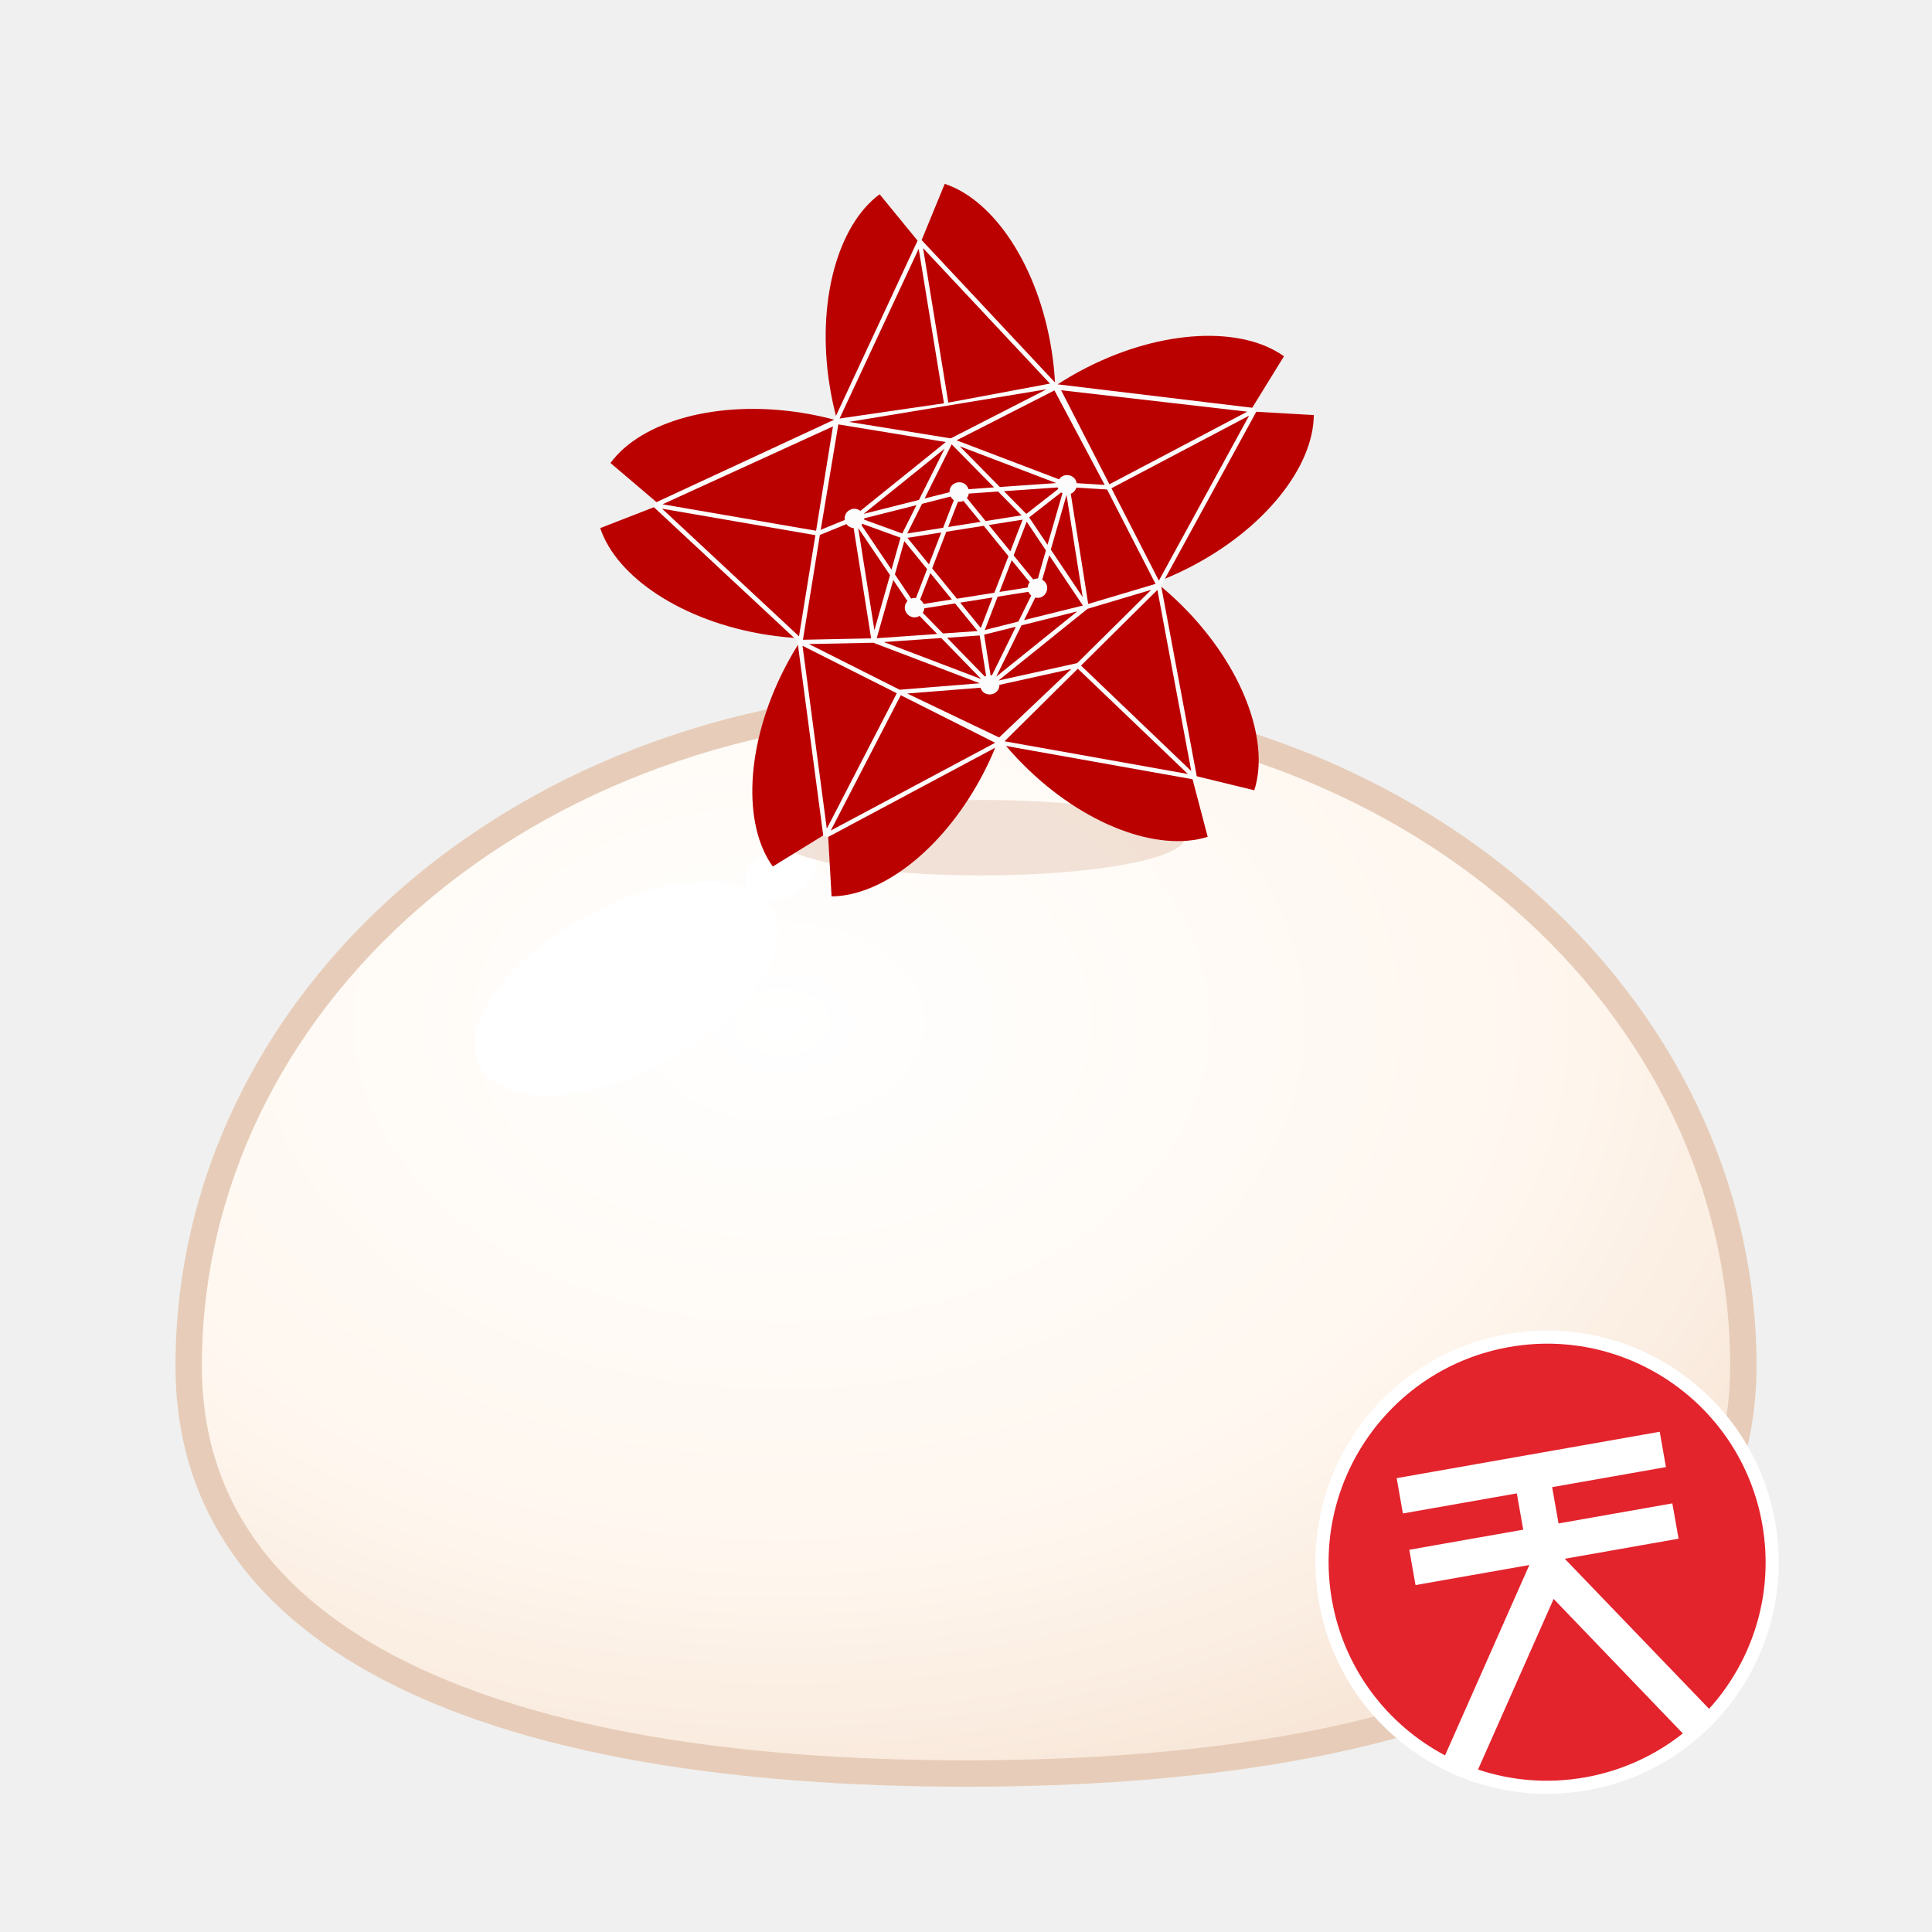
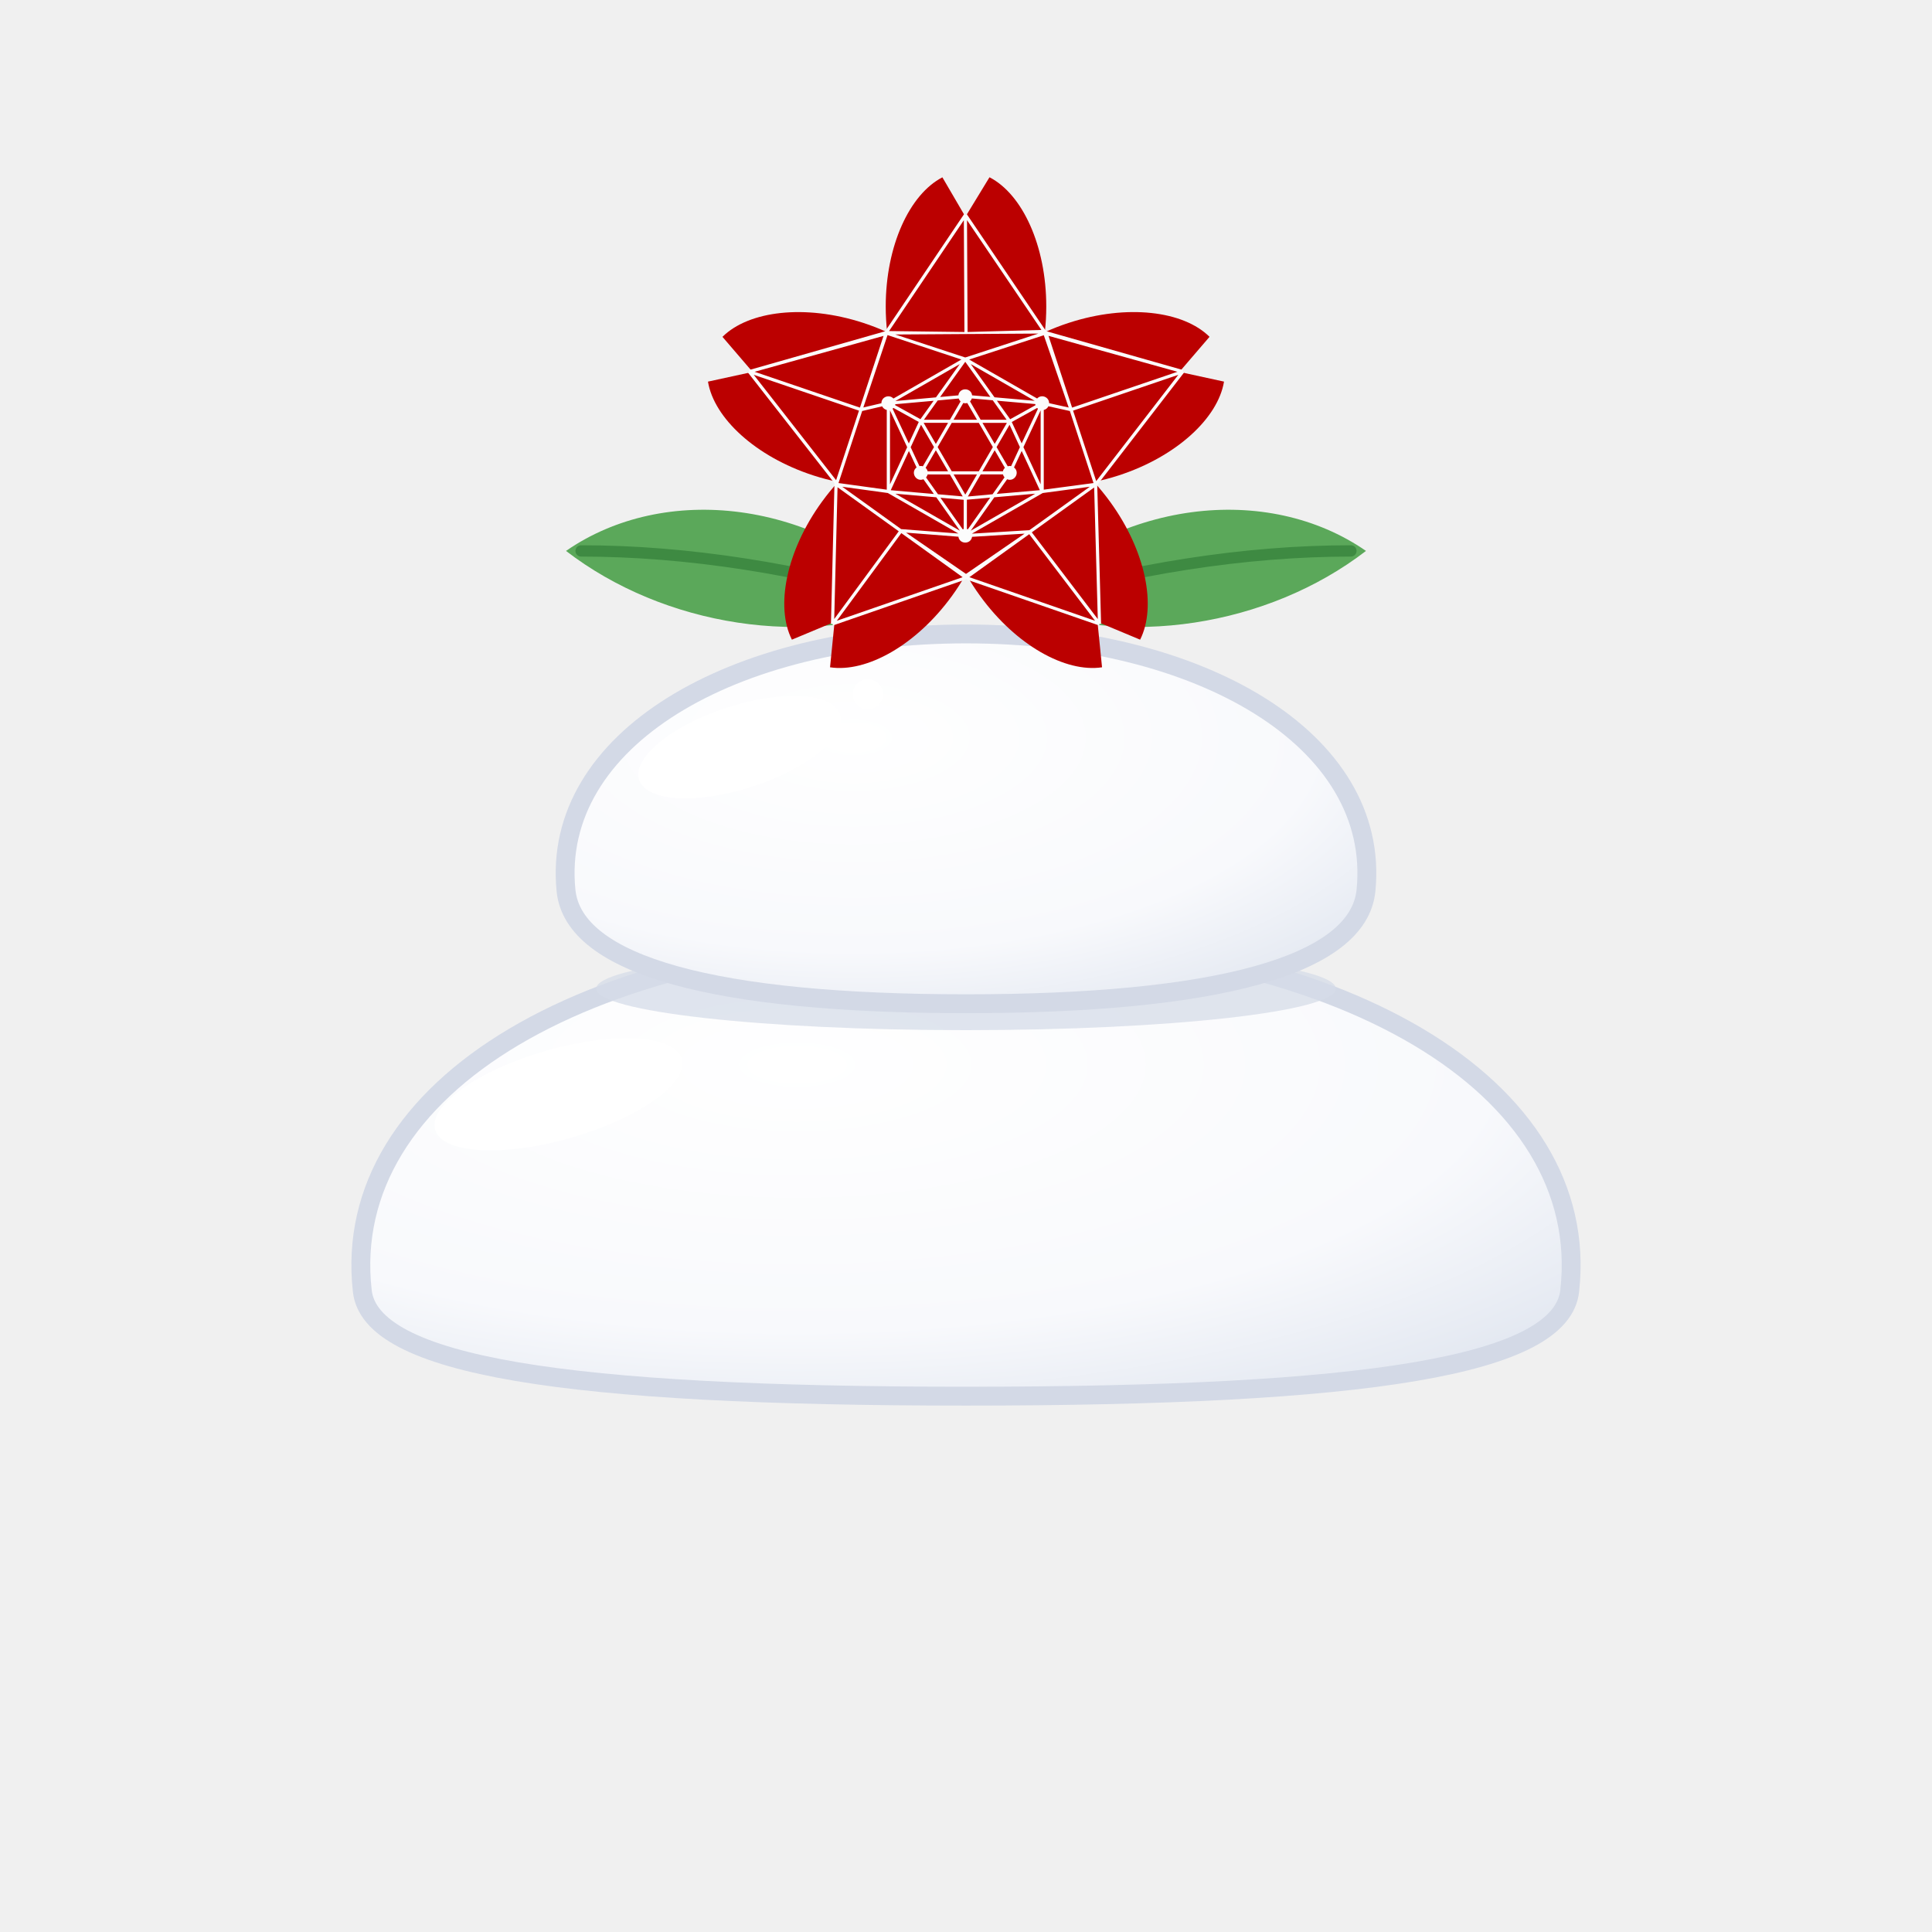
<svg xmlns="http://www.w3.org/2000/svg" width="512" height="512" viewBox="0 0 512 512" role="img" aria-label="Mochi mascot">
  <defs>
-     <radialGradient id="sbody" cx="0.38" cy="0.30" r="0.80">
+     <radialGradient id="srice" cx="0.36" cy="0.28" r="0.85">
      <stop offset="0" stop-color="#FFFFFF" />
-       <stop offset="0.62" stop-color="#FFF7EF" />
-       <stop offset="1" stop-color="#F6E3D3" />
+       <stop offset="0.68" stop-color="#F8F9FC" />
+       <stop offset="1" stop-color="#E3E8F1" />
    </radialGradient>
+     <linearGradient id="swood" x1="0" y1="0" x2="0" y2="1">
+       <stop offset="0" stop-color="#EDCB8E" />
+       <stop offset="1" stop-color="#DDB06C" />
+     </linearGradient>
  </defs>
-   <path d="M256 186C374 186 462 266 462 362C462 436 380 470 256 470C132 470 50 436 50 362C50 266 138 186 256 186Z" fill="url(#sbody)" stroke="#E7CDB9" stroke-width="7" />
-   <ellipse cx="166" cy="262" rx="44" ry="22" transform="rotate(-28 166 262)" fill="#FFFFFF" opacity="0.95" />
-   <ellipse cx="207" cy="231" rx="10" ry="7" transform="rotate(-28 207 231)" fill="#FFFFFF" opacity="0.95" />
-   <ellipse cx="260" cy="222" rx="54" ry="10" fill="#E2C2AC" opacity="0.45" />
-   <g transform="rotate(-9 256 140) translate(148.48 32.48) scale(0.42)">
+   <path d="M96 342C90 288 156 248 256 248C356 248 422 288 416 342C414 362 362 370 256 370C150 370 98 362 96 342Z" fill="url(#srice)" stroke="#D3D9E6" stroke-width="5" />
+   <ellipse cx="148" cy="290" rx="34" ry="12" transform="rotate(-16 148 290)" fill="#FFFFFF" opacity="0.95" />
+   <ellipse cx="256" cy="262" rx="98" ry="11" fill="#D6DCE8" opacity="0.75" />
+   <path d="M150 236C146 196 194 168 256 168C318 168 366 196 362 236C360 256 322 266 256 266C190 266 152 256 150 236Z" fill="url(#srice)" stroke="#D3D9E6" stroke-width="5" />
+   <ellipse cx="196" cy="198" rx="28" ry="11" transform="rotate(-18 196 198)" fill="#FFFFFF" opacity="0.95" />
+   <circle cx="230" cy="184" r="4" fill="#FFFFFF" />
+   <path d="M244 160C216 132 176 128 150 146C176 166 214 172 244 160Z" fill="#5BA85A" />
+   <path d="M244 160Q196 146 154 146" fill="none" stroke="#3E8A42" stroke-width="3" stroke-linecap="round" />
+   <path d="M268 160C296 132 336 128 362 146C336 166 298 172 268 160Z" fill="#5BA85A" />
+   <path d="M268 160Q316 146 358 146" fill="none" stroke="#3E8A42" stroke-width="3" stroke-linecap="round" />
+   <g transform="translate(179.20 35.20) scale(0.3)">
    <path d="m483.93 219.77-39.424-8.578 26.619-30.991c-23.18-22.996-72.96-29.03-124.11-12.406a198.446 198.446 0 0 0-21.393 8.316 196.675 196.675 0 0 0 1.282-22.685c0-53.773-21.12-99.24-50.159-114.17l-21.257 34.897-20.343-34.838c-28.99 15-50.052 60.428-50.052 114.12 0 7.578.418 15.156 1.273 22.685a199.22 199.22 0 0 0-21.383-8.316c-51.15-16.613-100.91-10.59-124.11 12.416l26.59 30.99-39.395 8.57c5.295 32.195 41.998 66.265 93.1 82.87a199.294 199.294 0 0 0 21.83 5.75 201.54 201.54 0 0 0-14.253 17.488c-31.623 43.494-41.26 92.682-26.542 121.83l37.714-15.73-4.022 40.144c32.254 4.896 76.02-19.488 107.62-62.915a198.878 198.878 0 0 0 12.513-19.488 197.189 197.189 0 0 0 12.532 19.488c31.574 43.455 75.321 67.772 107.61 62.915l-4.032-40.143 37.675 15.738c14.71-29.145 5.091-78.342-26.55-121.85A199.8 199.8 0 0 0 369 308.4a199.698 199.698 0 0 0 21.85-5.761c51.071-16.593 87.775-50.664 93.07-82.86z" fill="#BB0000" />
    <path d="m371.94 311.33.237-.167-.099-.265 76.526-99.104-1.115-.853.375-1.344-120.57-34.272-1.014-1.18h-.277l-69.347-102.34-1.164.784-1.174-.784-69.63 103.33h-.267l-.088.245-120.18 34.236.355 1.343-1.105.854 76.417 97.74-3.119 124.27h1.382l.473 1.314 117.23-40.626.227.157.227-.157 117.23 40.626.454-1.314h1.411zm-60.046 39.743v-.059l-50.672 3.06 62.533-35.869 41.613-5.57zm-113.07-.932-52.132-37.488 40.261 5.532 62.356 35.771-50.484-3.884zm-34.538-104.4 17.644-4.13a6.181 6.181 0 0 0 4.075 3.189v70.444l-42.63-5.866zm155.69-68.409-64.471 21.074-.158-.098-.158.098-61.674-20.26zm-128.08 65.692 22.381 12.388-8.783 18.98-14.338-30.7c.263-.205.51-.428.74-.668zm63.431-4.09c.602 0 1.2-.089 1.776-.265l8.605 14.771h-20.713l8.615-14.77c.564.158 1.15.234 1.737.225zm11.98 17.282 12.404 21.382-12.404 21.382h-23.92l-12.434-21.382 12.434-21.382zm3.237 0h21.58l-10.775 18.538zm18.068 42.764h-18.068l10.786-18.577 9.029 15.536a6.024 6.024 0 0 0-1.747 2.972zm-22.894 2.786-10.342 17.822-10.322-17.822zm-43.616-2.786a6.103 6.103 0 0 0-1.777-3.04l9.03-15.537 10.796 18.577zm7.253-24.148-10.776-18.655h21.58zm-13.075-16.949 11.447 19.734-9.819 16.93a6.075 6.075 0 0 0-3.03-.138l-7.746-16.674zm-3.938 37.703c-5.59 4.348-.514 13.086 6.07 10.446l9.196 13.006-38.09-3.335 16.035-34.643zm8.368 8.837a6.147 6.147 0 0 0 1.392-2.658h19.667l11.319 19.43-21.838-1.912zm33.245 19.744v25.796a6.702 6.702 0 0 0-.858.265L233.4 322.362zm3.69 26.061a6.305 6.305 0 0 0-.858-.264V324.09l20.575-1.805zm0-28.954 11.339-19.519h19.667a5.972 5.972 0 0 0 1.372 2.59l-10.56 14.938zm34.687-15.242c6.583 2.64 11.66-6.098 6.069-10.446l6.789-14.536 16.035 34.633-38.09 3.276zm3.533-11.623a6.074 6.074 0 0 0-3.02.138l-9.829-16.93 11.457-19.733 9.148 19.774zm.562-38.959 22.381-12.388c.233.247.484.476.75.687l-14.387 30.592zm20.762-15.85c.04.344.099.677.197 1l-22.38 12.409-11.704-16.39zm-25.33 13.83h-22.924l-9.384-16.203a6.106 6.106 0 0 0 1.618-2.57l18.473 1.61zm-30.453-21.529c-.91-7.08-11.227-7.08-12.138 0l-16.124 1.452 22.203-31.073 22.163 30.994zm-11.842 2.806c.316.98.878 1.863 1.628 2.57l-9.394 16.163h-22.953l12.157-17.017zm-33.808 18.253-22.38-12.408c.077-.263.133-.532.167-.805l33.867-3.04zm-26.9-7.769 15.177 32.505-15.177 32.82zm40.903 76.77 20.841 29.504-56.987-32.662zm51.264 0 36.117-3.168-56.958 32.672zm25.716-44.304 15.197-32.495v65.284zm-25.558-44.039-20.969-29.327 56.494 32.436zm-51.708.07-35.86 3.236 56.86-32.613zm95.226 81.536V244.82a6.111 6.111 0 0 0 4.105-3.276l18.946 4.208 20.89 63.627zm4.727-76.417c-.02-5.514-6.82-8.157-10.598-4.12l-60.037-34.426 65.934-21.458 21.989 63.85zm-72.036-62.872-.494-98.77 65.716 96.96zm-2.793 0-66.56-.82 66.067-97.96zm-2.664 24.325-60.037 34.457c-3.79-4.075-10.641-1.4-10.628 4.149l-15.956 3.747 21.378-63.95zm-110.67 106.59-72.756-93.08 92.956 31.651zm1.263 6.248 54.066 38.88-56.997 77.506zm56.336 40.508 54.145 38.939-111.13 38.488zm57.135 36.041-52.922-36.453 46.212 3.59c1.024 6.86 10.95 6.941 12.088.098l46.379-2.805zm113.21-76.344 3.217 116.24-58.3-76.623zm-18.621-67.893 92.956-31.642-72.52 93.915zm92.206-34.329-93.074 31.652-20.821-63.382zm-280.46 31.652-93.065-31.642 113.88-31.71zm149.52 111.82 58.162 76.476-111.03-38.488z" fill="#FCFCFC" />
  </g>
-   <g transform="rotate(-10 410 414) translate(352.10 356.10) scale(0.33)">
-     <circle cx="175.45" cy="175.45" r="186" fill="#FFFFFF" />
-     <path d="M67.8,314l93.2-138.8H68.2v-28.8h92.9v-29.6H68.2V88h214.5v28.8h-92.8v29.6h92.8v28.8h-92.8L283.1,314 c41.3-32.1,67.8-82.2,67.8-138.6C350.9,78.6,272.4,0,175.5,0C78.6,0,0,78.6,0,175.5C0,231.8,26.6,281.9,67.8,314z" fill="#E3242D" />
-     <path d="M175.5,205.4L91.9,329.8c24.8,13.5,53.3,21.1,83.5,21.1c30.2,0,58.7-7.7,83.5-21.1L175.5,205.4z" fill="#E3242D" />
-   </g>
</svg>
